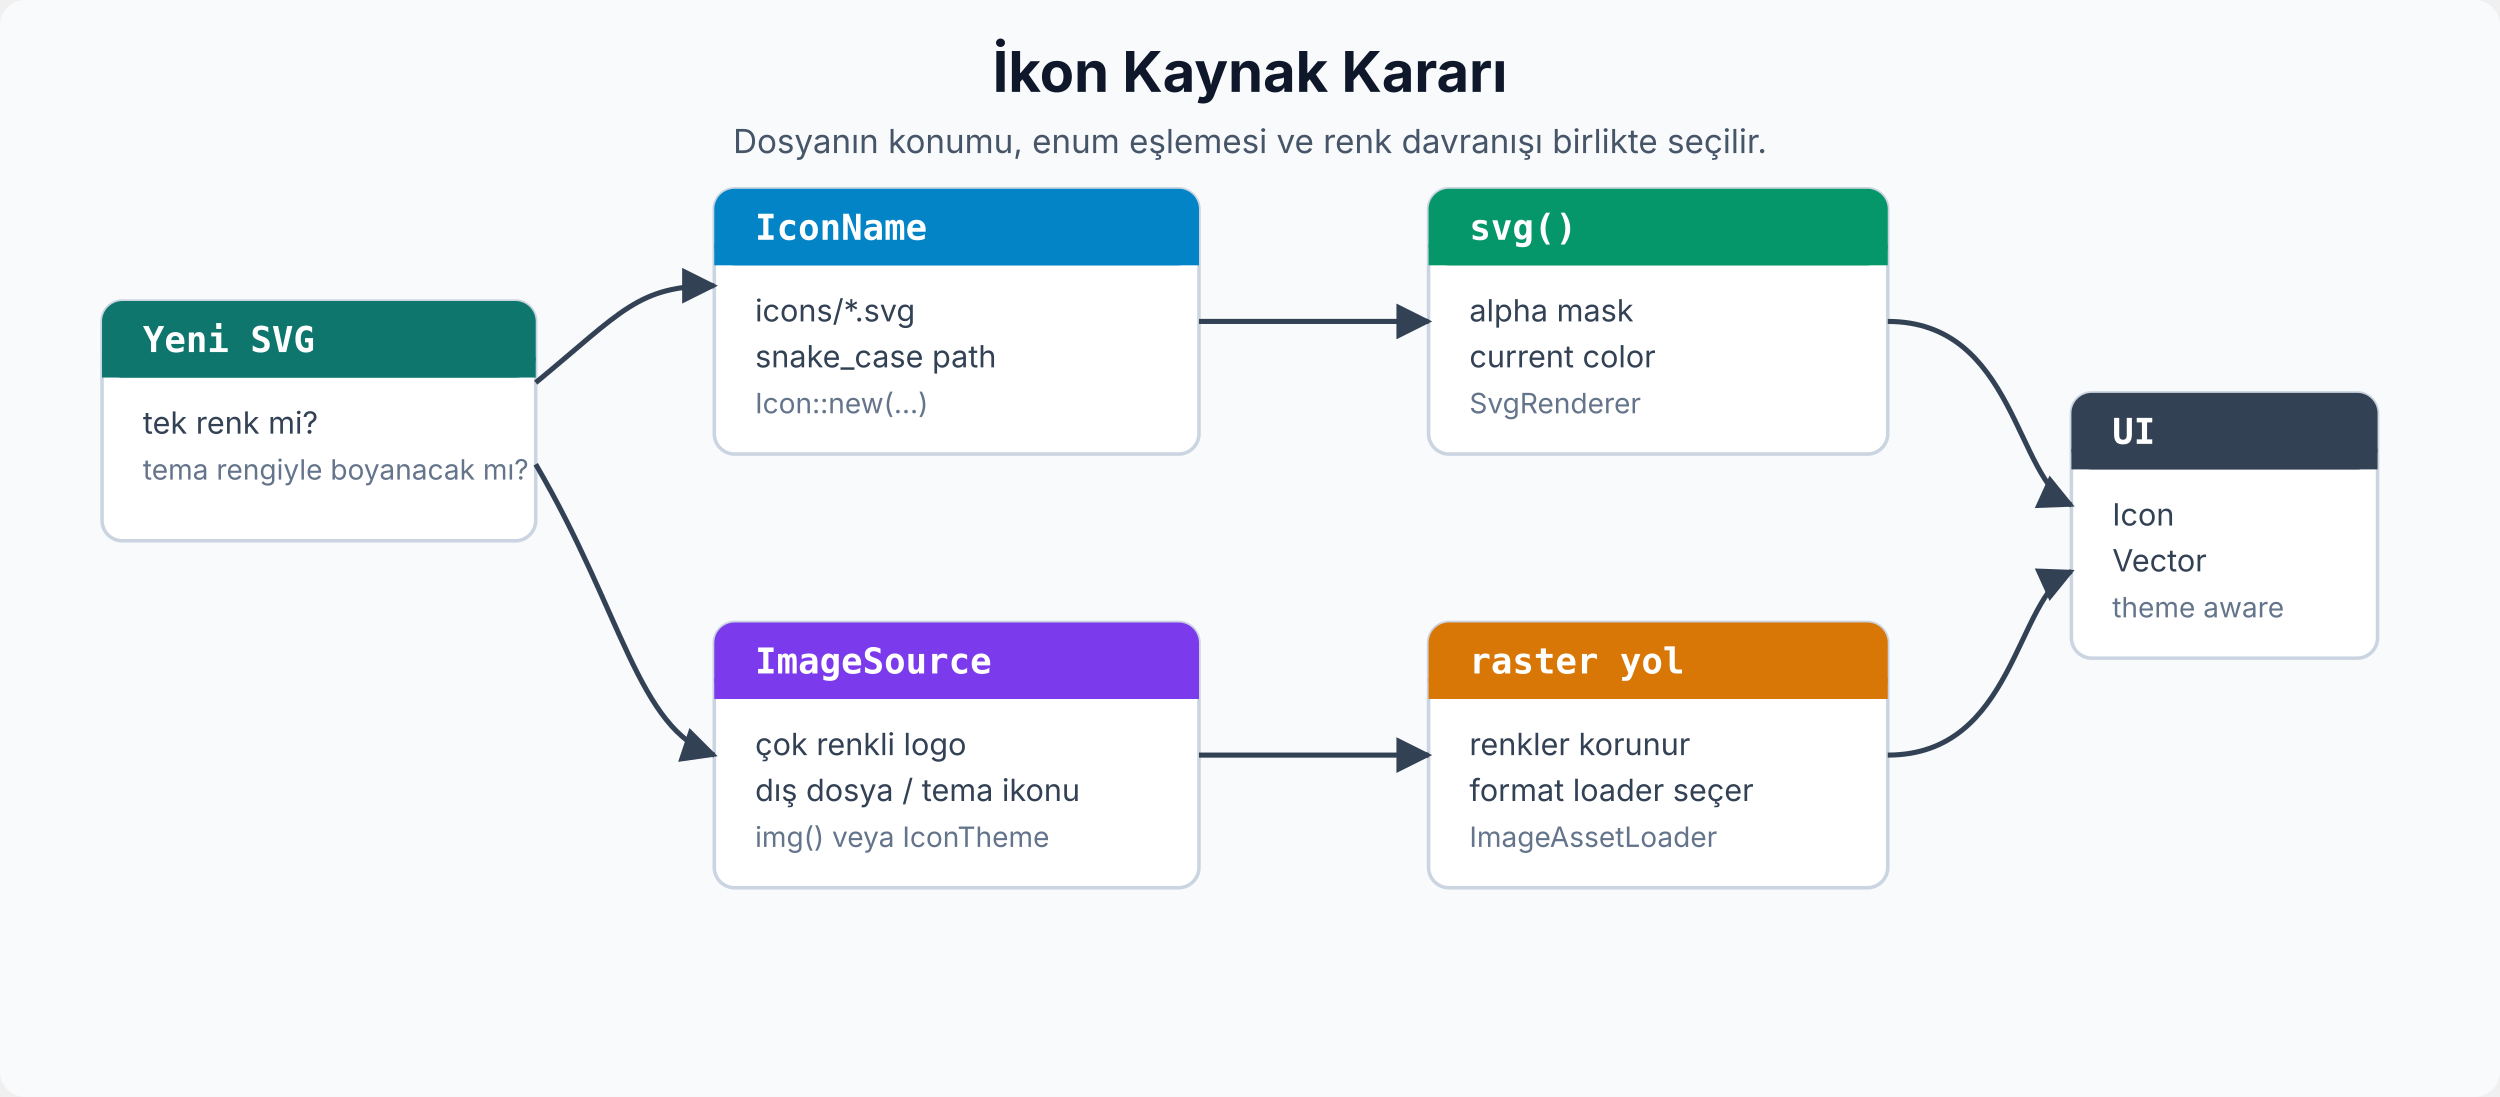
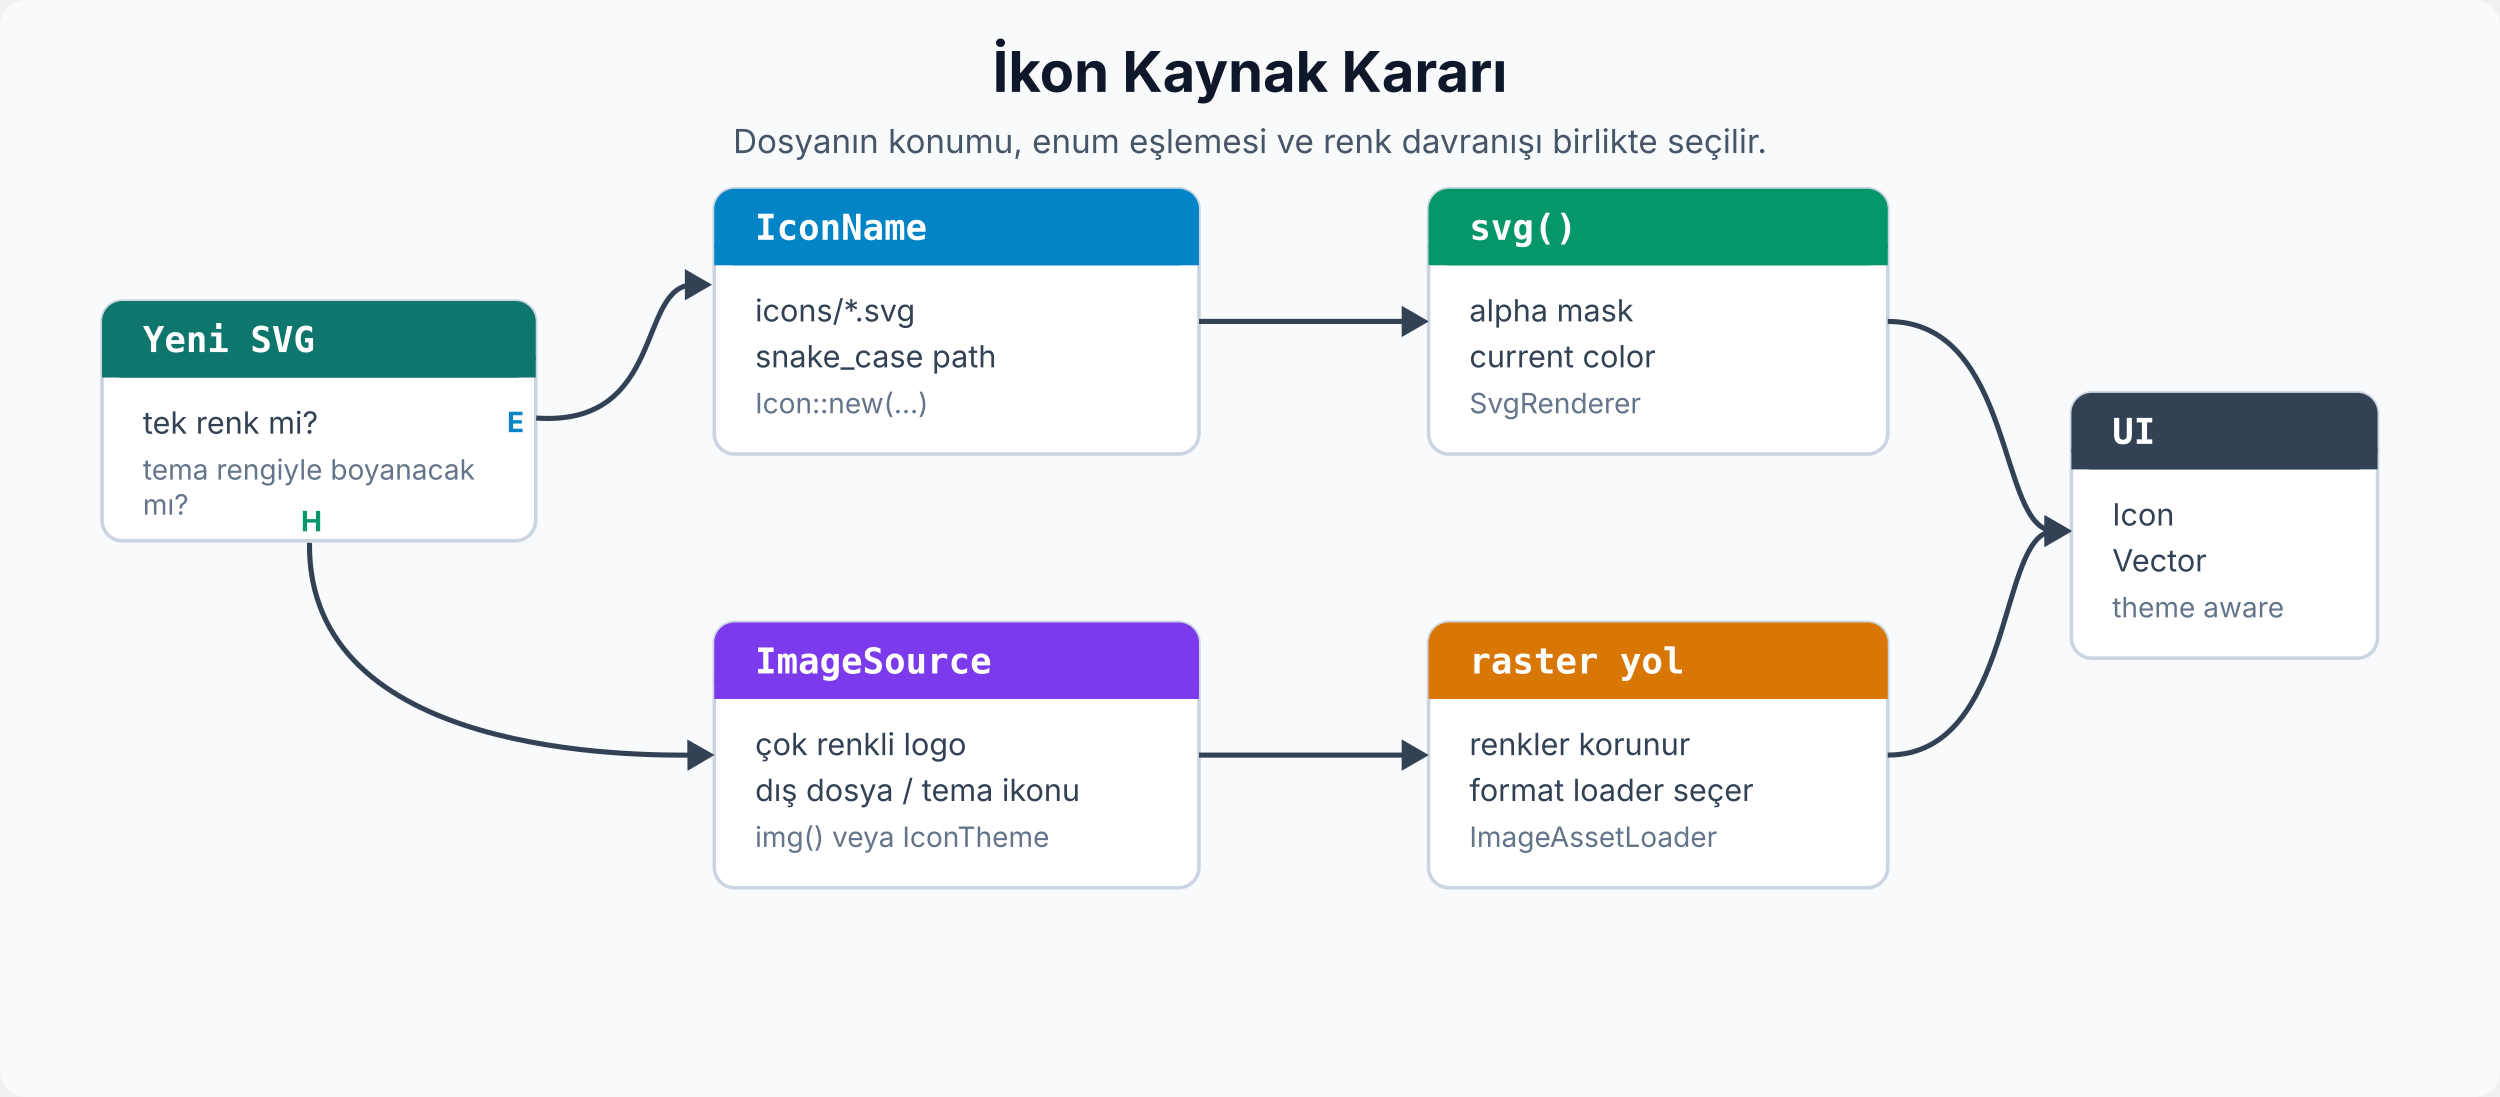
- <svg xmlns="http://www.w3.org/2000/svg" viewBox="0 0 980 430">
-   <defs>
-     <marker id="arrow" viewBox="0 0 10 10" refX="9" refY="5" markerWidth="7" markerHeight="7" orient="auto-start-reverse">
-       <path d="M 0 0 L 10 5 L 0 10 z" fill="#334155" />
+ <svg xmlns="http://www.w3.org/2000/svg" viewBox="0 0 980 430" version="1.1" id="svg30">
+   <defs id="defs1">
+     <marker style="overflow:visible" id="Triangle" refX="0" refY="0" orient="auto-start-reverse" markerWidth="1" markerHeight="1" viewBox="0 0 1 1" preserveAspectRatio="xMidYMid">
+       <path transform="scale(0.5)" style="fill:context-stroke;fill-rule:evenodd;stroke:context-stroke;stroke-width:1pt" d="M 5.77,0 -2.88,5 V -5 Z" id="path135" />
    </marker>
-     <style>
+     <marker id="arrow" viewBox="0 0 10 10" refX="10" refY="5" markerWidth="7" markerHeight="7" orient="auto-start-reverse">
+       <path d="M 0 0 L 10 5 L 0 10 z" fill="#334155" id="path1" />
+     </marker>
+     <style id="style1">
      .title{font:700 22px system-ui,-apple-system,"Segoe UI",sans-serif;fill:#0f172a}
      .sub{font:13px system-ui,-apple-system,"Segoe UI",sans-serif;fill:#475569}
      .card{fill:#fff;stroke:#cbd5e1;stroke-width:1.4}
      .head{font:700 14px ui-monospace,SFMono-Regular,Menlo,Consolas,monospace;fill:#fff}
      .body{font:12px system-ui,-apple-system,"Segoe UI",sans-serif;fill:#334155}
      .small{font:11px system-ui,-apple-system,"Segoe UI",sans-serif;fill:#64748b}
      .arrow{stroke:#334155;stroke-width:2;fill:none;marker-end:url(#arrow)}
    </style>
  </defs>
-   <rect width="980" height="430" rx="10" fill="#f8fafc" />
-   <text x="490" y="36" text-anchor="middle" class="title">İkon Kaynak Kararı</text>
-   <text x="490" y="60" text-anchor="middle" class="sub">Dosyanın konumu, enum eşlemesi ve renk davranışı birlikte seçilir.</text>
-   <rect x="40" y="118" width="170" height="94" rx="8" class="card" />
-   <rect x="40" y="118" width="170" height="30" rx="8" fill="#0f766e" />
-   <path d="M40 140 H210 V148 H40 Z" fill="#0f766e" />
-   <text x="56" y="138" class="head">Yeni SVG</text>
-   <text x="56" y="170" class="body">tek renk mi?</text>
-   <text x="56" y="188" class="small">tema rengiyle boyanacak mı?</text>
-   <rect x="280" y="74" width="190" height="104" rx="8" class="card" />
-   <rect x="280" y="74" width="190" height="30" rx="8" fill="#0284c7" />
-   <path d="M280 96 H470 V104 H280 Z" fill="#0284c7" />
-   <text x="296" y="94" class="head">IconName</text>
-   <text x="296" y="126" class="body">icons/*.svg</text>
-   <text x="296" y="144" class="body">snake_case path</text>
-   <text x="296" y="162" class="small">Icon::new(...)</text>
-   <rect x="280" y="244" width="190" height="104" rx="8" class="card" />
-   <rect x="280" y="244" width="190" height="30" rx="8" fill="#7c3aed" />
-   <path d="M280 266 H470 V274 H280 Z" fill="#7c3aed" />
-   <text x="296" y="264" class="head">ImageSource</text>
-   <text x="296" y="296" class="body">çok renkli logo</text>
-   <text x="296" y="314" class="body">dış dosya / tema ikonu</text>
-   <text x="296" y="332" class="small">img() veya IconTheme</text>
-   <rect x="560" y="74" width="180" height="104" rx="8" class="card" />
-   <rect x="560" y="74" width="180" height="30" rx="8" fill="#059669" />
-   <path d="M560 96 H740 V104 H560 Z" fill="#059669" />
-   <text x="576" y="94" class="head">svg()</text>
-   <text x="576" y="126" class="body">alpha mask</text>
-   <text x="576" y="144" class="body">current color</text>
-   <text x="576" y="162" class="small">SvgRenderer</text>
-   <rect x="560" y="244" width="180" height="104" rx="8" class="card" />
-   <rect x="560" y="244" width="180" height="30" rx="8" fill="#d97706" />
-   <path d="M560 266 H740 V274 H560 Z" fill="#d97706" />
-   <text x="576" y="264" class="head">raster yol</text>
-   <text x="576" y="296" class="body">renkler korunur</text>
-   <text x="576" y="314" class="body">format loader seçer</text>
-   <text x="576" y="332" class="small">ImageAssetLoader</text>
-   <rect x="812" y="154" width="120" height="104" rx="8" class="card" />
-   <rect x="812" y="154" width="120" height="30" rx="8" fill="#334155" />
-   <path d="M812 176 H932 V184 H812 Z" fill="#334155" />
-   <text x="828" y="174" class="head">UI</text>
-   <text x="828" y="206" class="body">Icon</text>
-   <text x="828" y="224" class="body">Vector</text>
-   <text x="828" y="242" class="small">theme aware</text>
-   <path d="M210 150 C244 122 250 112 280 112" class="arrow" />
-   <path d="M210 182 C244 240 250 286 280 296" class="arrow" />
-   <path d="M470 126 H560" class="arrow" />
-   <path d="M470 296 H560" class="arrow" />
-   <path d="M740 126 C790 126 790 188 812 198" class="arrow" />
-   <path d="M740 296 C790 296 790 234 812 224" class="arrow" />
+   <rect width="980" height="430" rx="10" fill="#f8fafc" id="rect1" />
+   <text x="490" y="36" text-anchor="middle" class="title" id="text1">İkon Kaynak Kararı</text>
+   <text x="490" y="60" text-anchor="middle" class="sub" id="text2">Dosyanın konumu, enum eşlemesi ve renk davranışı birlikte seçilir.</text>
+   <rect x="40" y="118" width="170" height="94" rx="8" class="card" id="rect2" />
+   <rect x="40" y="118" width="170" height="30" rx="8" fill="#0f766e" id="rect3" />
+   <path d="M40 140 H210 V148 H40 Z" fill="#0f766e" id="path3" />
+   <text x="56" y="138" class="head" id="text3">Yeni SVG</text>
+   <text x="56" y="170" class="body" id="text4">tek renk mi?</text>
+   <text x="56" y="188" class="small" id="text5" style="font-style:normal;font-variant:normal;font-weight:normal;font-stretch:normal;font-size:11px;line-height:normal;font-family:system-ui, '-apple-system', 'Segoe UI', sans-serif">
+     <tspan id="tspan30" x="56" y="188">tema rengiyle boyanacak</tspan>
+     <tspan id="tspan31" x="56" y="201.75">mı?</tspan>
+   </text>
+   <rect x="280" y="74" width="190" height="104" rx="8" class="card" id="rect5" />
+   <rect x="280" y="74" width="190" height="30" rx="8" fill="#0284c7" id="rect6" />
+   <path d="M280 96 H470 V104 H280 Z" fill="#0284c7" id="path6" />
+   <text x="296" y="94" class="head" id="text6">IconName</text>
+   <text x="296" y="126" class="body" id="text7">icons/*.svg</text>
+   <text x="296" y="144" class="body" id="text8">snake_case path</text>
+   <text x="296" y="162" class="small" id="text9">Icon::new(...)</text>
+   <rect x="280" y="244" width="190" height="104" rx="8" class="card" id="rect9" />
+   <rect x="280" y="244" width="190" height="30" rx="8" fill="#7c3aed" id="rect10" />
+   <path d="M280 266 H470 V274 H280 Z" fill="#7c3aed" id="path10" />
+   <text x="296" y="264" class="head" id="text10">ImageSource</text>
+   <text x="296" y="296" class="body" id="text11">çok renkli logo</text>
+   <text x="296" y="314" class="body" id="text12">dış dosya / tema ikonu</text>
+   <text x="296" y="332" class="small" id="text13">img() veya IconTheme</text>
+   <rect x="560" y="74" width="180" height="104" rx="8" class="card" id="rect13" />
+   <rect x="560" y="74" width="180" height="30" rx="8" fill="#059669" id="rect14" />
+   <path d="M560 96 H740 V104 H560 Z" fill="#059669" id="path14" />
+   <text x="576" y="94" class="head" id="text14">svg()</text>
+   <text x="576" y="126" class="body" id="text15">alpha mask</text>
+   <text x="576" y="144" class="body" id="text16">current color</text>
+   <text x="576" y="162" class="small" id="text17">SvgRenderer</text>
+   <rect x="560" y="244" width="180" height="104" rx="8" class="card" id="rect17" />
+   <rect x="560" y="244" width="180" height="30" rx="8" fill="#d97706" id="rect18" />
+   <path d="M560 266 H740 V274 H560 Z" fill="#d97706" id="path18" />
+   <text x="576" y="264" class="head" id="text18">raster yol</text>
+   <text x="576" y="296" class="body" id="text19">renkler korunur</text>
+   <text x="576" y="314" class="body" id="text20">format loader seçer</text>
+   <text x="576" y="332" class="small" id="text21">ImageAssetLoader</text>
+   <rect x="812" y="154" width="120" height="104" rx="8" class="card" id="rect21" />
+   <rect x="812" y="154" width="120" height="30" rx="8" fill="#334155" id="rect22" />
+   <path d="M812 176 H932 V184 H812 Z" fill="#334155" id="path22" />
+   <text x="828" y="174" class="head" id="text22">UI</text>
+   <text x="828" y="206" class="body" id="text23">Icon</text>
+   <text x="828" y="224" class="body" id="text24">Vector</text>
+   <text x="828" y="242" class="small" id="text25">theme aware</text>
+   <path d="m 210.188,163.873 c 51.207,3.55 39.253,-52.257 61.824,-52.257" class="arrow" id="path25" style="marker-end:url(#Triangle)" />
+   <path d="M 121.32,212.79 C 120.275,296.915 248.726,296.195 273,296" class="arrow" id="path26" style="marker-end:url(#Triangle)" />
+   <path d="M470 126 H553" class="arrow" id="path27" style="marker-end:url(#Triangle)" />
+   <path d="M470 296 H553" class="arrow" id="path28" style="marker-end:url(#Triangle)" />
+   <path d="m 740,126 c 50,0 43,82.026 65,82.026" class="arrow" id="path29" style="marker-end:url(#Triangle)" />
+   <path d="m 740,296 c 50,0 43,-87.682 65,-87.682" class="arrow" id="path30" style="marker-end:url(#Triangle)" />
+   <text x="202.104" y="165.407" class="branch-label" fill="#0284c7" id="text10-6" style="font-weight:700;font-size:11px;font-family:system-ui, '-apple-system', sans-serif;dominant-baseline:central;text-anchor:middle">E</text>
+   <text x="122.104" y="204.255" class="branch-label" fill="#059669" id="text11-7" style="font-weight:700;font-size:11px;font-family:system-ui, '-apple-system', sans-serif;dominant-baseline:central;text-anchor:middle">H</text>
</svg>
